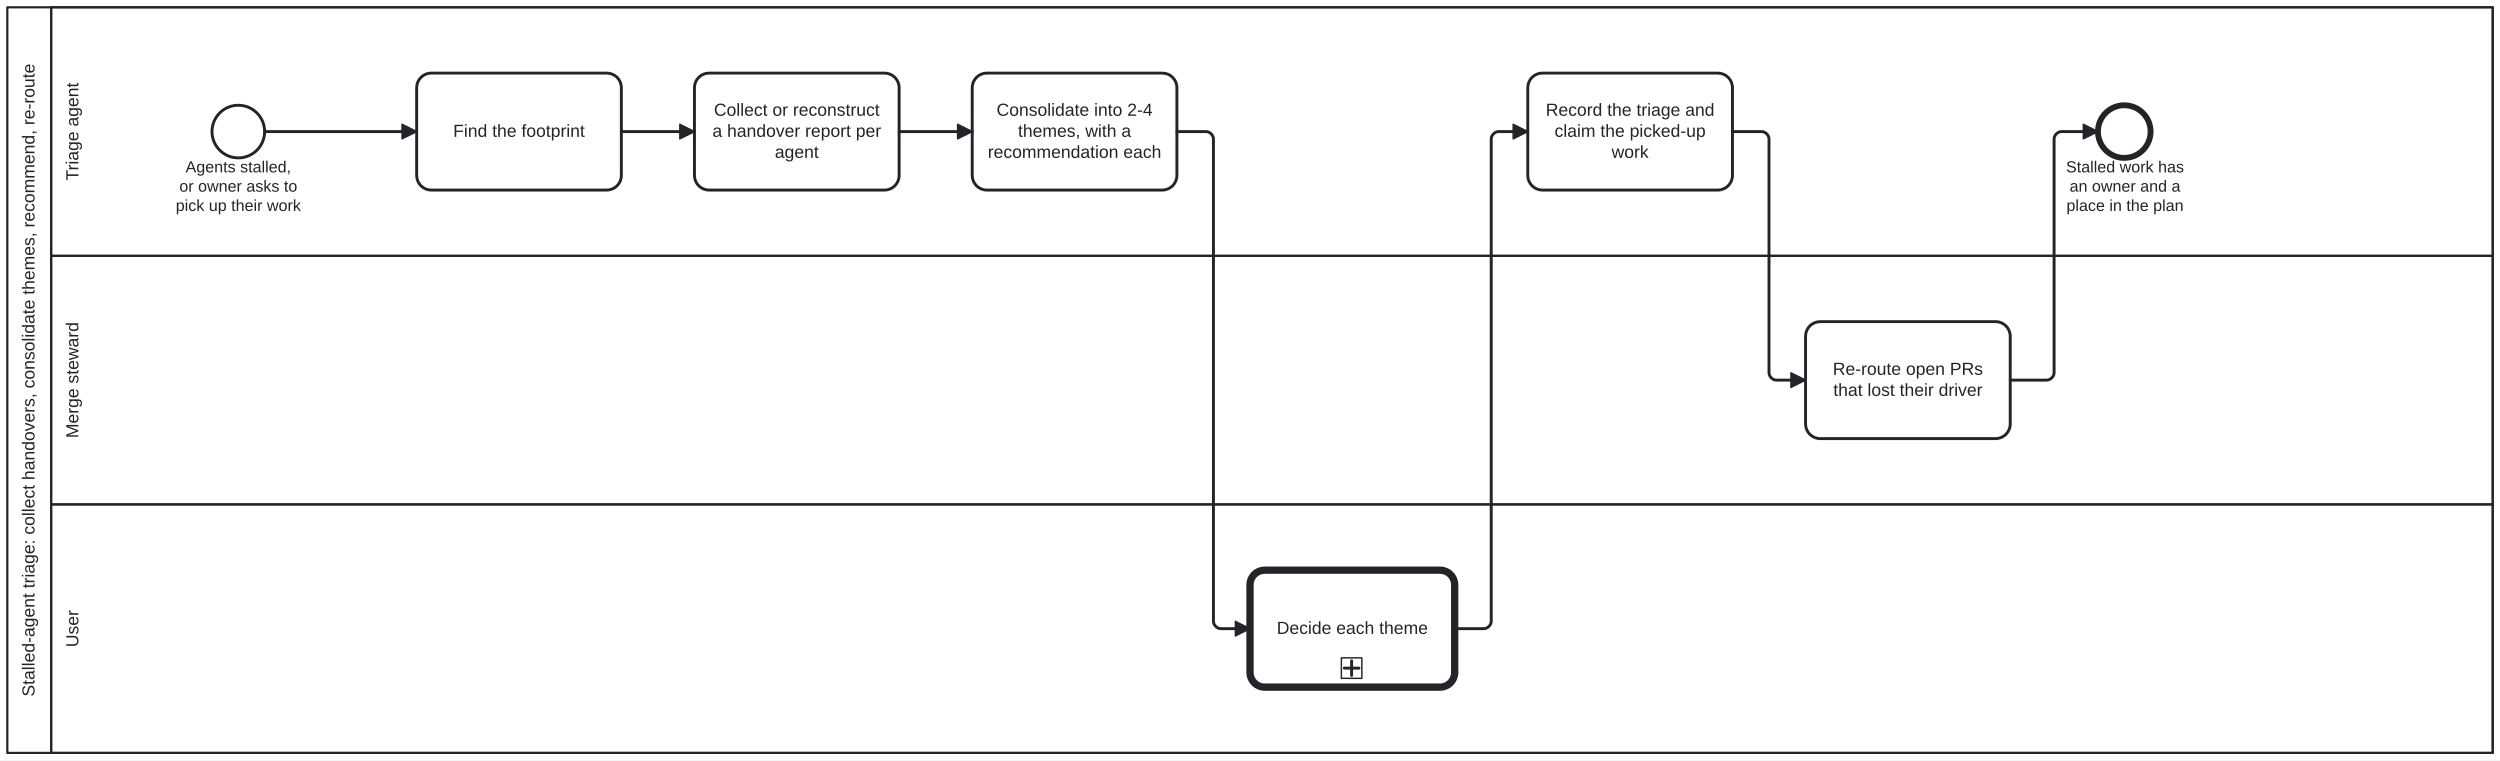
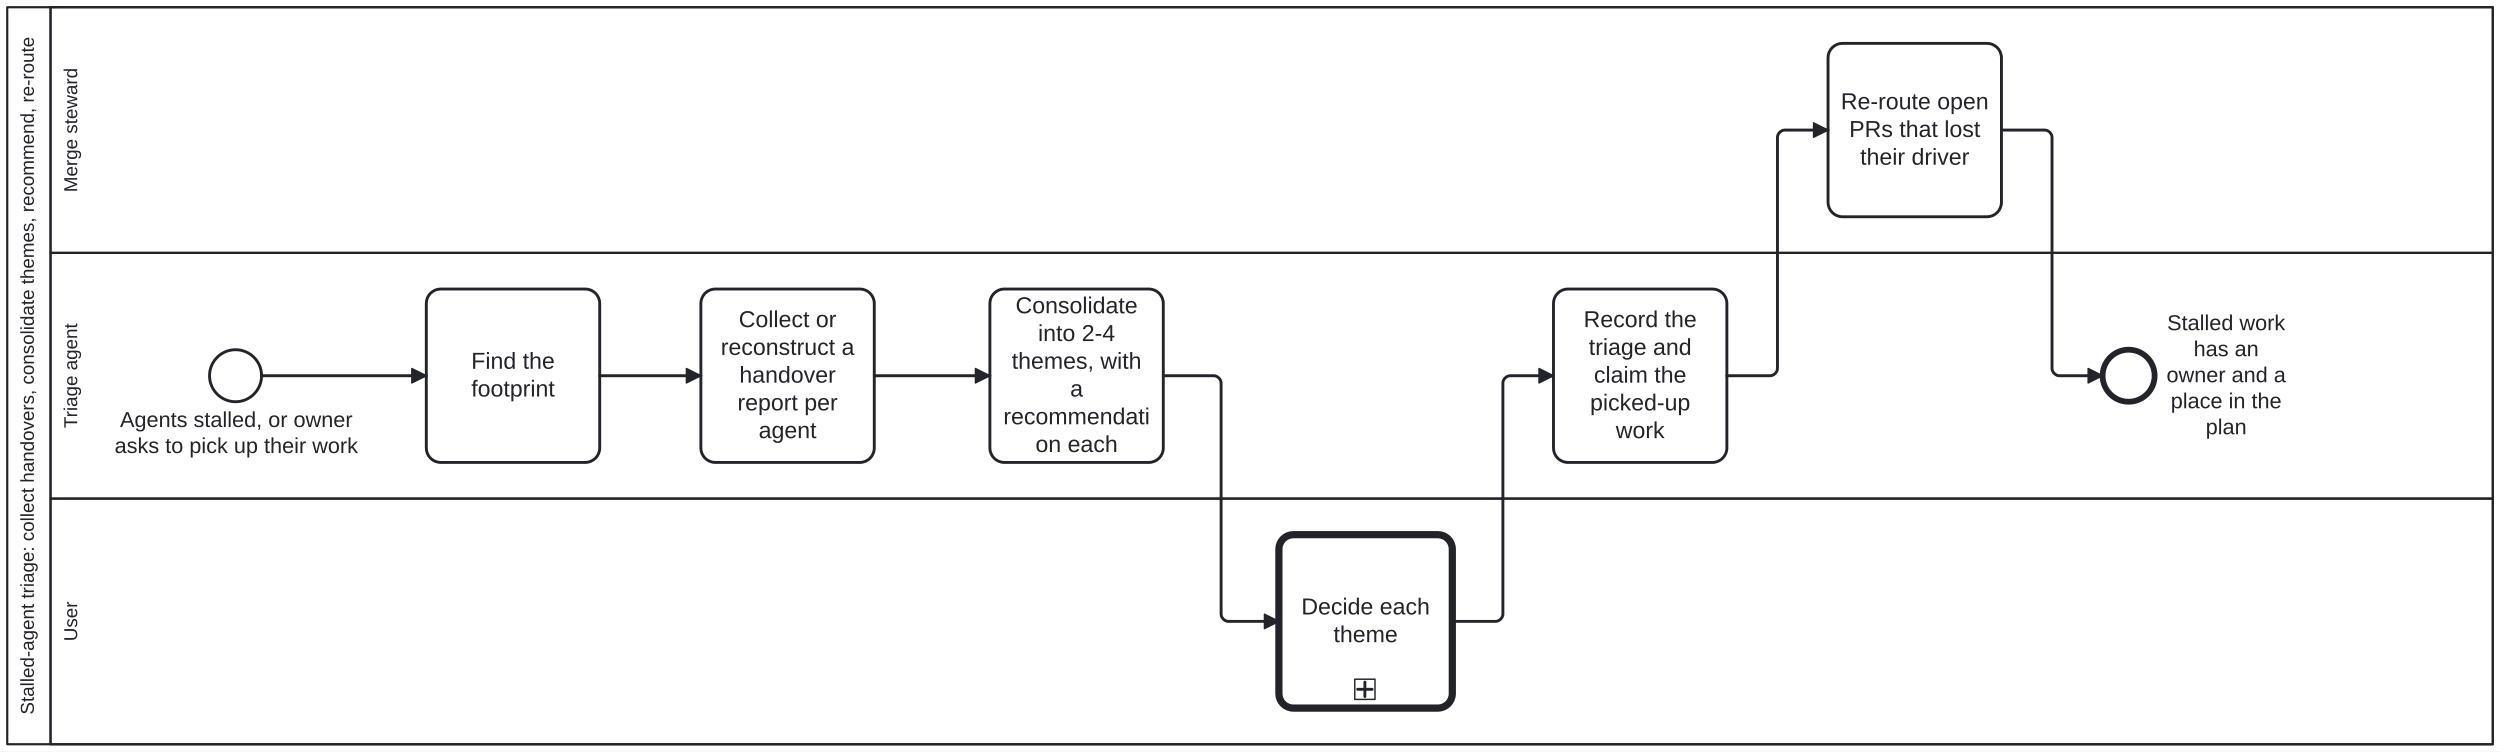
- <svg xmlns="http://www.w3.org/2000/svg" width="100%" style="max-width:100%;height:auto" viewBox="155 75 1710 520" version="1.1">
-   <rect x="155" y="75" width="1710" height="520" fill="#ffffff" />
+ <svg xmlns="http://www.w3.org/2000/svg" width="100%" style="max-width:100%;height:auto" viewBox="155 75 1730 520" version="1.1">
+   <rect x="155" y="75" width="1730" height="520" fill="#ffffff" />
  <g class="djs-group">
    <g class="djs-element djs-shape" data-element-id="Participant_Process_StalledAgentTriage" style="display: block;" transform="matrix(1 0 0 1 160 80)">
      <g class="djs-visual">
-         <rect x="0" y="0" width="1700" height="510" rx="0" ry="0" style="stroke-linecap: round; stroke-linejoin: round; stroke: rgb(34, 36, 42); stroke-width: 1.5px; fill: white; fill-opacity: 0.95;" />
+         <rect x="0" y="0" width="1720" height="510" rx="0" ry="0" style="stroke-linecap: round; stroke-linejoin: round; stroke: rgb(34, 36, 42); stroke-width: 1.5px; fill: white; fill-opacity: 0.95;" />
        <path style="fill: none; stroke-linecap: round; stroke-linejoin: round; stroke: rgb(34, 36, 42); stroke-width: 1.5px;" d="M30,0L30,510" />
-         <text lineHeight="1.2" class="djs-label" style="font-family: Arial, sans-serif; font-size: 12px; font-weight: normal; fill: rgb(34, 36, 42);" transform="matrix(-1.83697e-16 -1 1 -1.83697e-16 0 510)">
-           <tspan x="38.552" y="18.6">Stalled-agent triage: collect handovers, consolidate themes, recommend, re-route</tspan>
+         <text lineHeight="1.05" class="djs-label" transform="matrix(-1.83697e-16 -1 1 -1.83697e-16 0 510)" style="font-family: Arial, sans-serif; font-size: 13px; font-weight: normal; fill: rgb(34, 36, 42);">
+           <tspan x="20.514" y="18.413">Stalled-agent triage: collect handovers, consolidate themes, recommend, re-route</tspan>
        </text>
      </g>
-       <rect class="djs-hit djs-hit-all" x="0" y="0" width="1700" height="510" style="fill: none; stroke-opacity: 0; stroke: white; stroke-width: 15px;" />
+       <rect class="djs-hit djs-hit-all" x="0" y="0" width="1720" height="510" style="fill: none; stroke-opacity: 0; stroke: white; stroke-width: 15px;" />
    </g>
    <g class="djs-children">
      <g class="djs-group">
        <g class="djs-element djs-shape" data-element-id="Lane_User" style="display: block;" transform="matrix(1 0 0 1 190 420)">
          <g class="djs-visual">
-             <rect x="0" y="0" width="1670" height="170" rx="0" ry="0" style="stroke-linecap: round; stroke-linejoin: round; stroke: rgb(34, 36, 42); stroke-width: 1.5px; fill: white; fill-opacity: 0.25;" />
-             <text lineHeight="1.2" class="djs-label" style="font-family: Arial, sans-serif; font-size: 12px; font-weight: normal; fill: rgb(34, 36, 42);" transform="matrix(-1.83697e-16 -1 1 -1.83697e-16 0 170)">
-               <tspan x="72.332" y="18.6">User</tspan>
-             </text>
-           </g>
-           <rect class="djs-hit djs-hit-all" x="0" y="0" width="1670" height="170" style="fill: none; stroke-opacity: 0; stroke: white; stroke-width: 15px;" />
-         </g>
-       </g>
-       <g class="djs-group">
-         <g class="djs-element djs-shape" data-element-id="Lane_Steward" style="display: block;" transform="matrix(1 0 0 1 190 250)">
-           <g class="djs-visual">
-             <rect x="0" y="0" width="1670" height="170" rx="0" ry="0" style="stroke-linecap: round; stroke-linejoin: round; stroke: rgb(34, 36, 42); stroke-width: 1.5px; fill: white; fill-opacity: 0.25;" />
-             <text lineHeight="1.2" class="djs-label" style="font-family: Arial, sans-serif; font-size: 12px; font-weight: normal; fill: rgb(34, 36, 42);" transform="matrix(-1.83697e-16 -1 1 -1.83697e-16 0 170)">
-               <tspan x="45.317" y="18.6">Merge steward</tspan>
-             </text>
-           </g>
-           <rect class="djs-hit djs-hit-all" x="0" y="0" width="1670" height="170" style="fill: none; stroke-opacity: 0; stroke: white; stroke-width: 15px;" />
-         </g>
-       </g>
-       <g class="djs-group">
-         <g class="djs-element djs-shape" data-element-id="Lane_Triage" style="display: block;" transform="matrix(1 0 0 1 190 80)">
-           <g class="djs-visual">
-             <rect x="0" y="0" width="1670" height="170" rx="0" ry="0" style="stroke-linecap: round; stroke-linejoin: round; stroke: rgb(34, 36, 42); stroke-width: 1.5px; fill: white; fill-opacity: 0.25;" />
-             <text lineHeight="1.2" class="djs-label" style="font-family: Arial, sans-serif; font-size: 12px; font-weight: normal; fill: rgb(34, 36, 42);" transform="matrix(-1.83697e-16 -1 1 -1.83697e-16 0 170)">
-               <tspan x="51.534" y="18.6">Triage agent</tspan>
-             </text>
-           </g>
-           <rect class="djs-hit djs-hit-all" x="0" y="0" width="1670" height="170" style="fill: none; stroke-opacity: 0; stroke: white; stroke-width: 15px;" />
-         </g>
-       </g>
-       <g class="djs-group">
-         <g class="djs-element djs-shape" data-element-id="Start_SAT" style="display: block;" transform="matrix(1 0 0 1 300 147)">
+             <rect x="0" y="0" width="1690" height="170" rx="0" ry="0" style="stroke-linecap: round; stroke-linejoin: round; stroke: rgb(34, 36, 42); stroke-width: 1.5px; fill: white; fill-opacity: 0.25;" />
+             <text lineHeight="1.05" class="djs-label" transform="matrix(-1.83697e-16 -1 1 -1.83697e-16 0 170)" style="font-family: Arial, sans-serif; font-size: 13px; font-weight: normal; fill: rgb(34, 36, 42);">
+               <tspan x="71.276" y="18.413">User</tspan>
+             </text>
+           </g>
+           <rect class="djs-hit djs-hit-all" x="0" y="0" width="1690" height="170" style="fill: none; stroke-opacity: 0; stroke: white; stroke-width: 15px;" />
+         </g>
+       </g>
+       <g class="djs-group">
+         <g class="djs-element djs-shape" data-element-id="Lane_Steward" style="display: block;" transform="matrix(1 0 0 1 190 80)">
+           <g class="djs-visual">
+             <rect x="0" y="0" width="1690" height="170" rx="0" ry="0" style="stroke-linecap: round; stroke-linejoin: round; stroke: rgb(34, 36, 42); stroke-width: 1.5px; fill: white; fill-opacity: 0.25;" />
+             <text lineHeight="1.05" class="djs-label" transform="matrix(-1.83697e-16 -1 1 -1.83697e-16 0 170)" style="font-family: Arial, sans-serif; font-size: 13px; font-weight: normal; fill: rgb(34, 36, 42);">
+               <tspan x="42.01" y="18.413">Merge steward</tspan>
+             </text>
+           </g>
+           <rect class="djs-hit djs-hit-all" x="0" y="0" width="1690" height="170" style="fill: none; stroke-opacity: 0; stroke: white; stroke-width: 15px;" />
+         </g>
+       </g>
+       <g class="djs-group">
+         <g class="djs-element djs-shape" data-element-id="Lane_Triage" style="display: block;" transform="matrix(1 0 0 1 190 250)">
+           <g class="djs-visual">
+             <rect x="0" y="0" width="1690" height="170" rx="0" ry="0" style="stroke-linecap: round; stroke-linejoin: round; stroke: rgb(34, 36, 42); stroke-width: 1.5px; fill: white; fill-opacity: 0.25;" />
+             <text lineHeight="1.05" class="djs-label" transform="matrix(-1.83697e-16 -1 1 -1.83697e-16 0 170)" style="font-family: Arial, sans-serif; font-size: 13px; font-weight: normal; fill: rgb(34, 36, 42);">
+               <tspan x="48.745" y="18.413">Triage agent</tspan>
+             </text>
+           </g>
+           <rect class="djs-hit djs-hit-all" x="0" y="0" width="1690" height="170" style="fill: none; stroke-opacity: 0; stroke: white; stroke-width: 15px;" />
+         </g>
+       </g>
+       <g class="djs-group">
+         <g class="djs-element djs-shape" data-element-id="Start_SAT" style="display: block;" transform="matrix(1 0 0 1 300 317)">
          <g class="djs-visual">
            <circle cx="18" cy="18" r="18" style="stroke-linecap: round; stroke-linejoin: round; stroke: rgb(34, 36, 42); stroke-width: 2px; fill: white; fill-opacity: 0.95;" />
          </g>
          <rect class="djs-hit djs-hit-all" x="0" y="0" width="36" height="36" style="fill: none; stroke-opacity: 0; stroke: white; stroke-width: 15px;" />
        </g>
      </g>
      <g class="djs-group">
-         <g class="djs-element djs-shape" data-element-id="Start_SAT_label" style="display: block;" transform="matrix(1 0 0 1 275 183)">
-           <g class="djs-visual">
-             <text lineHeight="1.2" class="djs-label" style="font-family: Arial, sans-serif; font-size: 11px; font-weight: normal; fill: rgb(34, 36, 42);">
-               <tspan x="6.922" y="9.9">Agents stalled, </tspan>
-               <tspan x="2.65" y="23.1">or owner asks to </tspan>
-               <tspan x="0.206" y="36.3">pick up their work</tspan>
-             </text>
-           </g>
-           <rect class="djs-hit djs-hit-all" x="0" y="0" width="86" height="40" style="fill: none; stroke-opacity: 0; stroke: white; stroke-width: 15px;" />
-         </g>
-       </g>
-       <g class="djs-group">
-         <g class="djs-element djs-shape" data-element-id="A_Footprint" style="display: block;" transform="matrix(1 0 0 1 440 125)">
-           <g class="djs-visual">
-             <rect x="0" y="0" width="140" height="80" rx="10" ry="10" style="stroke-linecap: round; stroke-linejoin: round; stroke: rgb(34, 36, 42); stroke-width: 2px; fill: white; fill-opacity: 0.95;" />
-             <text lineHeight="1.2" class="djs-label" style="font-family: Arial, sans-serif; font-size: 12px; font-weight: normal; fill: rgb(34, 36, 42);">
-               <tspan x="24.974" y="43.6">Find the footprint</tspan>
-             </text>
-           </g>
-           <rect class="djs-hit djs-hit-all" x="0" y="0" width="140" height="80" style="fill: none; stroke-opacity: 0; stroke: white; stroke-width: 15px;" />
-         </g>
-       </g>
-       <g class="djs-group">
-         <g class="djs-element djs-shape" data-element-id="A_Collect" style="display: block;" transform="matrix(1 0 0 1 630 125)">
-           <g class="djs-visual">
-             <rect x="0" y="0" width="140" height="80" rx="10" ry="10" style="stroke-linecap: round; stroke-linejoin: round; stroke: rgb(34, 36, 42); stroke-width: 2px; fill: white; fill-opacity: 0.95;" />
-             <text lineHeight="1.2" class="djs-label" style="font-family: Arial, sans-serif; font-size: 12px; font-weight: normal; fill: rgb(34, 36, 42);">
-               <tspan x="13.313" y="29.2">Collect or reconstruct </tspan>
-               <tspan x="12.297" y="43.6">a handover report per </tspan>
-               <tspan x="54.985" y="58">agent</tspan>
-             </text>
-           </g>
-           <rect class="djs-hit djs-hit-all" x="0" y="0" width="140" height="80" style="fill: none; stroke-opacity: 0; stroke: white; stroke-width: 15px;" />
-         </g>
-       </g>
-       <g class="djs-group">
-         <g class="djs-element djs-shape" data-element-id="A_Consolidate" style="display: block;" transform="matrix(1 0 0 1 820 125)">
-           <g class="djs-visual">
-             <rect x="0" y="0" width="140" height="80" rx="10" ry="10" style="stroke-linecap: round; stroke-linejoin: round; stroke: rgb(34, 36, 42); stroke-width: 2px; fill: white; fill-opacity: 0.95;" />
-             <text lineHeight="1.2" class="djs-label" style="font-family: Arial, sans-serif; font-size: 12px; font-weight: normal; fill: rgb(34, 36, 42);">
-               <tspan x="16.633" y="29.2">Consolidate into 2-4 </tspan>
-               <tspan x="31.316" y="43.6">themes, with a </tspan>
-               <tspan x="10.633" y="58">recommendation each</tspan>
-             </text>
-           </g>
-           <rect class="djs-hit djs-hit-all" x="0" y="0" width="140" height="80" style="fill: none; stroke-opacity: 0; stroke: white; stroke-width: 15px;" />
+         <g class="djs-element djs-shape" data-element-id="Start_SAT_label" style="display: block;" transform="matrix(1 0 0 1 234 357)">
+           <g class="djs-visual">
+             <text lineHeight="1.2" class="djs-label" style="font-family: Arial, sans-serif; font-size: 15px; font-weight: normal; fill: rgb(34, 36, 42);">
+               <tspan x="4.04" y="13.5">Agents stalled, or owner </tspan>
+               <tspan x="0.301" y="31.5">asks to pick up their work</tspan>
+             </text>
+           </g>
+           <rect class="djs-hit djs-hit-all" x="0" y="0" width="169" height="36" style="fill: none; stroke-opacity: 0; stroke: white; stroke-width: 15px;" />
+         </g>
+       </g>
+       <g class="djs-group">
+         <g class="djs-element djs-shape" data-element-id="A_Footprint" style="display: block;" transform="matrix(1 0 0 1 450 275)">
+           <g class="djs-visual">
+             <rect x="0" y="0" width="120" height="120" rx="10" ry="10" style="stroke-linecap: round; stroke-linejoin: round; stroke: rgb(34, 36, 42); stroke-width: 2px; fill: white; fill-opacity: 0.95;" />
+             <text lineHeight="1.2" class="djs-label" style="font-family: Arial, sans-serif; font-size: 16px; font-weight: normal; fill: rgb(34, 36, 42);">
+               <tspan x="31.094" y="55.2">Find the </tspan>
+               <tspan x="31.094" y="74.4">footprint</tspan>
+             </text>
+           </g>
+           <rect class="djs-hit djs-hit-all" x="0" y="0" width="120" height="120" style="fill: none; stroke-opacity: 0; stroke: white; stroke-width: 15px;" />
+         </g>
+       </g>
+       <g class="djs-group">
+         <g class="djs-element djs-shape" data-element-id="A_Collect" style="display: block;" transform="matrix(1 0 0 1 640 275)">
+           <g class="djs-visual">
+             <rect x="0" y="0" width="120" height="120" rx="10" ry="10" style="stroke-linecap: round; stroke-linejoin: round; stroke: rgb(34, 36, 42); stroke-width: 2px; fill: white; fill-opacity: 0.95;" />
+             <text lineHeight="1.2" class="djs-label" style="font-family: Arial, sans-serif; font-size: 16px; font-weight: normal; fill: rgb(34, 36, 42);">
+               <tspan x="26.211" y="26.4">Collect or </tspan>
+               <tspan x="13.758" y="45.6">reconstruct a </tspan>
+               <tspan x="26.641" y="64.8">handover </tspan>
+               <tspan x="25.316" y="84">report per </tspan>
+               <tspan x="39.98" y="103.2">agent</tspan>
+             </text>
+           </g>
+           <rect class="djs-hit djs-hit-all" x="0" y="0" width="120" height="120" style="fill: none; stroke-opacity: 0; stroke: white; stroke-width: 15px;" />
+         </g>
+       </g>
+       <g class="djs-group">
+         <g class="djs-element djs-shape" data-element-id="A_Consolidate" style="display: block;" transform="matrix(1 0 0 1 840 275)">
+           <g class="djs-visual">
+             <rect x="0" y="0" width="120" height="120" rx="10" ry="10" style="stroke-linecap: round; stroke-linejoin: round; stroke: rgb(34, 36, 42); stroke-width: 2px; fill: white; fill-opacity: 0.95;" />
+             <text lineHeight="1.2" class="djs-label" style="font-family: Arial, sans-serif; font-size: 16px; font-weight: normal; fill: rgb(34, 36, 42);">
+               <tspan x="17.75" y="16.8">Consolidate </tspan>
+               <tspan x="33.316" y="36">into 2-4 </tspan>
+               <tspan x="15.094" y="55.2">themes, with </tspan>
+               <tspan x="55.551" y="74.4">a </tspan>
+               <tspan x="9.312" y="93.6">recommendati</tspan>
+               <tspan x="31.531" y="112.8">on each</tspan>
+             </text>
+           </g>
+           <rect class="djs-hit djs-hit-all" x="0" y="0" width="120" height="120" style="fill: none; stroke-opacity: 0; stroke: white; stroke-width: 15px;" />
        </g>
      </g>
      <g class="djs-group">
        <a class="fa-subprocess-link" href="https://litlfred.github.io/folio-assistant/cat-harness/process/Process_AskThePerson" target="_top">
-           <g class="djs-element djs-shape" data-element-id="U_Decide" style="display: block;" transform="matrix(1 0 0 1 1010 465)">
+           <g class="djs-element djs-shape" data-element-id="U_Decide" style="display: block;" transform="matrix(1 0 0 1 1040 445)">
            <g class="djs-visual">
-               <rect x="0" y="0" width="140" height="80" rx="10" ry="10" style="stroke-linecap: round; stroke-linejoin: round; stroke: rgb(34, 36, 42); stroke-width: 5px; fill: white; fill-opacity: 0.95;" />
-               <text lineHeight="1.2" class="djs-label" style="font-family: Arial, sans-serif; font-size: 12px; font-weight: normal; fill: rgb(34, 36, 42);">
-                 <tspan x="18.303" y="43.6">Decide each theme</tspan>
+               <rect x="0" y="0" width="120" height="120" rx="10" ry="10" style="stroke-linecap: round; stroke-linejoin: round; stroke: rgb(34, 36, 42); stroke-width: 5px; fill: white; fill-opacity: 0.95;" />
+               <text lineHeight="1.2" class="djs-label" style="font-family: Arial, sans-serif; font-size: 16px; font-weight: normal; fill: rgb(34, 36, 42);">
+                 <tspan x="15.527" y="55.2">Decide each </tspan>
+                 <tspan x="37.766" y="74.4">theme</tspan>
              </text>
-               <rect x="0" y="0" width="14" height="14" rx="0" ry="0" style="stroke-linecap: round; stroke-linejoin: round; stroke: rgb(34, 36, 42); stroke-width: 1px; fill: white;" transform="matrix(1 0 0 1 62.5 60)" />
-               <path data-marker="sub-process" d="m62.5,60 m 7,2 l 0,10 m -5,-5 l 10,0" style="fill: white; stroke-linecap: round; stroke-linejoin: round; stroke: rgb(34, 36, 42); stroke-width: 2px;" />
+               <rect x="0" y="0" width="14" height="14" rx="0" ry="0" style="stroke-linecap: round; stroke-linejoin: round; stroke: rgb(34, 36, 42); stroke-width: 1px; fill: white;" transform="matrix(1 0 0 1 52.5 100)" />
+               <path data-marker="sub-process" d="m52.5,100 m 7,2 l 0,10 m -5,-5 l 10,0" style="fill: white; stroke-linecap: round; stroke-linejoin: round; stroke: rgb(34, 36, 42); stroke-width: 2px;" />
            </g>
-             <rect class="djs-hit djs-hit-all" x="0" y="0" width="140" height="80" style="fill: none; stroke-opacity: 0; stroke: white; stroke-width: 15px;" />
+             <rect class="djs-hit djs-hit-all" x="0" y="0" width="120" height="120" style="fill: none; stroke-opacity: 0; stroke: white; stroke-width: 15px;" />
          </g>
        </a>
      </g>
      <g class="djs-group">
-         <g class="djs-element djs-shape" data-element-id="A_Record" style="display: block;" transform="matrix(1 0 0 1 1200 125)">
-           <g class="djs-visual">
-             <rect x="0" y="0" width="140" height="80" rx="10" ry="10" style="stroke-linecap: round; stroke-linejoin: round; stroke: rgb(34, 36, 42); stroke-width: 2px; fill: white; fill-opacity: 0.95;" />
-             <text lineHeight="1.2" class="djs-label" style="font-family: Arial, sans-serif; font-size: 12px; font-weight: normal; fill: rgb(34, 36, 42);">
-               <tspan x="12.297" y="29.2">Record the triage and </tspan>
-               <tspan x="18.309" y="43.6">claim the picked-up </tspan>
-               <tspan x="57.332" y="58">work</tspan>
-             </text>
-           </g>
-           <rect class="djs-hit djs-hit-all" x="0" y="0" width="140" height="80" style="fill: none; stroke-opacity: 0; stroke: white; stroke-width: 15px;" />
-         </g>
-       </g>
-       <g class="djs-group">
-         <g class="djs-element djs-shape" data-element-id="S_Reroute" style="display: block;" transform="matrix(1 0 0 1 1390 295)">
-           <g class="djs-visual">
-             <rect x="0" y="0" width="140" height="80" rx="10" ry="10" style="stroke-linecap: round; stroke-linejoin: round; stroke: rgb(34, 36, 42); stroke-width: 2px; fill: white; fill-opacity: 0.95;" />
-             <text lineHeight="1.2" class="djs-label" style="font-family: Arial, sans-serif; font-size: 12px; font-weight: normal; fill: rgb(34, 36, 42);">
-               <tspan x="18.64" y="36.4">Re-route open PRs </tspan>
-               <tspan x="18.979" y="50.8">that lost their driver</tspan>
-             </text>
-           </g>
-           <rect class="djs-hit djs-hit-all" x="0" y="0" width="140" height="80" style="fill: none; stroke-opacity: 0; stroke: white; stroke-width: 15px;" />
-         </g>
-       </g>
-       <g class="djs-group">
-         <g class="djs-element djs-shape" data-element-id="End_SAT" style="display: block;" transform="matrix(1 0 0 1 1590 147)">
+         <g class="djs-element djs-shape" data-element-id="A_Record" style="display: block;" transform="matrix(1 0 0 1 1230 275)">
+           <g class="djs-visual">
+             <rect x="0" y="0" width="120" height="120" rx="10" ry="10" style="stroke-linecap: round; stroke-linejoin: round; stroke: rgb(34, 36, 42); stroke-width: 2px; fill: white; fill-opacity: 0.95;" />
+             <text lineHeight="1.2" class="djs-label" style="font-family: Arial, sans-serif; font-size: 16px; font-weight: normal; fill: rgb(34, 36, 42);">
+               <tspan x="20.867" y="26.4">Record the </tspan>
+               <tspan x="24.418" y="45.6">triage and </tspan>
+               <tspan x="27.988" y="64.8">claim the </tspan>
+               <tspan x="25.312" y="84">picked-up </tspan>
+               <tspan x="43.109" y="103.2">work</tspan>
+             </text>
+           </g>
+           <rect class="djs-hit djs-hit-all" x="0" y="0" width="120" height="120" style="fill: none; stroke-opacity: 0; stroke: white; stroke-width: 15px;" />
+         </g>
+       </g>
+       <g class="djs-group">
+         <g class="djs-element djs-shape" data-element-id="S_Reroute" style="display: block;" transform="matrix(1 0 0 1 1420 105)">
+           <g class="djs-visual">
+             <rect x="0" y="0" width="120" height="120" rx="10" ry="10" style="stroke-linecap: round; stroke-linejoin: round; stroke: rgb(34, 36, 42); stroke-width: 2px; fill: white; fill-opacity: 0.95;" />
+             <text lineHeight="1.2" class="djs-label" style="font-family: Arial, sans-serif; font-size: 16px; font-weight: normal; fill: rgb(34, 36, 42);">
+               <tspan x="8.855" y="45.6">Re-route open </tspan>
+               <tspan x="14.648" y="64.8">PRs that lost </tspan>
+               <tspan x="22.211" y="84">their driver</tspan>
+             </text>
+           </g>
+           <rect class="djs-hit djs-hit-all" x="0" y="0" width="120" height="120" style="fill: none; stroke-opacity: 0; stroke: white; stroke-width: 15px;" />
+         </g>
+       </g>
+       <g class="djs-group">
+         <g class="djs-element djs-shape" data-element-id="End_SAT" style="display: block;" transform="matrix(1 0 0 1 1610 317)">
          <g class="djs-visual">
            <circle cx="18" cy="18" r="18" style="stroke-linecap: round; stroke-linejoin: round; stroke: rgb(34, 36, 42); stroke-width: 4px; fill: white; fill-opacity: 0.95;" />
          </g>
          <rect class="djs-hit djs-hit-all" x="0" y="0" width="36" height="36" style="fill: none; stroke-opacity: 0; stroke: white; stroke-width: 15px;" />
        </g>
      </g>
      <g class="djs-group">
-         <g class="djs-element djs-shape" data-element-id="End_SAT_label" style="display: block;" transform="matrix(1 0 0 1 1568 183)">
-           <g class="djs-visual">
-             <text lineHeight="1.2" class="djs-label" style="font-family: Arial, sans-serif; font-size: 11px; font-weight: normal; fill: rgb(34, 36, 42);">
-               <tspan x="0.147" y="9.9">Stalled work has</tspan>
-               <tspan x="2.583" y="23.1">an owner and a </tspan>
-               <tspan x="0.442" y="36.3">place in the plan</tspan>
-             </text>
-           </g>
-           <rect class="djs-hit djs-hit-all" x="0" y="0" width="81" height="40" style="fill: none; stroke-opacity: 0; stroke: white; stroke-width: 15px;" />
+         <g class="djs-element djs-shape" data-element-id="End_SAT_label" style="display: block;" transform="matrix(1 0 0 1 1654 290)">
+           <g class="djs-visual">
+             <text lineHeight="1.2" class="djs-label" style="font-family: Arial, sans-serif; font-size: 15px; font-weight: normal; fill: rgb(34, 36, 42);">
+               <tspan x="0.649" y="13.5">Stalled work</tspan>
+               <tspan x="18.982" y="31.5">has an </tspan>
+               <tspan x="0.221" y="49.5">owner and a </tspan>
+               <tspan x="3.139" y="67.5">place in the</tspan>
+               <tspan x="27.32" y="85.5">plan</tspan>
+             </text>
+           </g>
+           <rect class="djs-hit djs-hit-all" x="0" y="0" width="83" height="90" style="fill: none; stroke-opacity: 0; stroke: white; stroke-width: 15px;" />
        </g>
      </g>
      <g class="djs-group">
        <g class="djs-element djs-connection" data-element-id="SF_Process_StalledAgentTriage_1" style="display: block;">
          <g class="djs-visual">
            <defs>
              <marker id="folio-marker-1" viewBox="0 0 20 20" refX="11" refY="10" markerWidth="10" markerHeight="10" orient="auto">
                <path d="M 1 5 L 11 10 L 1 15 Z" style="stroke-linecap: round; stroke-linejoin: round; stroke: rgb(34, 36, 42); stroke-width: 1px; fill: rgb(34, 36, 42);" />
              </marker>
            </defs>
-             <path data-corner-radius="5" style="fill: none; stroke-linecap: round; stroke-linejoin: round; stroke: rgb(34, 36, 42); stroke-width: 2px; marker-end: url('#folio-marker-1');" d="M336,165L440,165" />
-           </g>
-           <path d="M336,165L440,165" class="djs-hit djs-hit-stroke" style="fill: none; stroke-opacity: 0; stroke: white; stroke-width: 15px;" />
+             <path data-corner-radius="5" style="fill: none; stroke-linecap: round; stroke-linejoin: round; stroke: rgb(34, 36, 42); stroke-width: 2px; marker-end: url('#folio-marker-1');" d="M336,335L450,335" />
+           </g>
+           <path d="M336,335L450,335" class="djs-hit djs-hit-stroke" style="fill: none; stroke-opacity: 0; stroke: white; stroke-width: 15px;" />
        </g>
      </g>
      <g class="djs-group">
        <g class="djs-element djs-connection" data-element-id="SF_Process_StalledAgentTriage_2" style="display: block;">
          <g class="djs-visual">
            <defs>
              <marker id="folio-marker-2" viewBox="0 0 20 20" refX="11" refY="10" markerWidth="10" markerHeight="10" orient="auto">
                <path d="M 1 5 L 11 10 L 1 15 Z" style="stroke-linecap: round; stroke-linejoin: round; stroke: rgb(34, 36, 42); stroke-width: 1px; fill: rgb(34, 36, 42);" />
              </marker>
            </defs>
-             <path data-corner-radius="5" style="fill: none; stroke-linecap: round; stroke-linejoin: round; stroke: rgb(34, 36, 42); stroke-width: 2px; marker-end: url('#folio-marker-2');" d="M580,165L630,165" />
-           </g>
-           <path d="M580,165L630,165" class="djs-hit djs-hit-stroke" style="fill: none; stroke-opacity: 0; stroke: white; stroke-width: 15px;" />
+             <path data-corner-radius="5" style="fill: none; stroke-linecap: round; stroke-linejoin: round; stroke: rgb(34, 36, 42); stroke-width: 2px; marker-end: url('#folio-marker-2');" d="M570,335L640,335" />
+           </g>
+           <path d="M570,335L640,335" class="djs-hit djs-hit-stroke" style="fill: none; stroke-opacity: 0; stroke: white; stroke-width: 15px;" />
        </g>
      </g>
      <g class="djs-group">
        <g class="djs-element djs-connection" data-element-id="SF_Process_StalledAgentTriage_3" style="display: block;">
          <g class="djs-visual">
            <defs>
              <marker id="folio-marker-3" viewBox="0 0 20 20" refX="11" refY="10" markerWidth="10" markerHeight="10" orient="auto">
                <path d="M 1 5 L 11 10 L 1 15 Z" style="stroke-linecap: round; stroke-linejoin: round; stroke: rgb(34, 36, 42); stroke-width: 1px; fill: rgb(34, 36, 42);" />
              </marker>
            </defs>
-             <path data-corner-radius="5" style="fill: none; stroke-linecap: round; stroke-linejoin: round; stroke: rgb(34, 36, 42); stroke-width: 2px; marker-end: url('#folio-marker-3');" d="M770,165L820,165" />
-           </g>
-           <path d="M770,165L820,165" class="djs-hit djs-hit-stroke" style="fill: none; stroke-opacity: 0; stroke: white; stroke-width: 15px;" />
+             <path data-corner-radius="5" style="fill: none; stroke-linecap: round; stroke-linejoin: round; stroke: rgb(34, 36, 42); stroke-width: 2px; marker-end: url('#folio-marker-3');" d="M760,335L840,335" />
+           </g>
+           <path d="M760,335L840,335" class="djs-hit djs-hit-stroke" style="fill: none; stroke-opacity: 0; stroke: white; stroke-width: 15px;" />
        </g>
      </g>
      <g class="djs-group">
        <g class="djs-element djs-connection" data-element-id="SF_Process_StalledAgentTriage_4" style="display: block;">
          <g class="djs-visual">
            <defs>
              <marker id="folio-marker-4" viewBox="0 0 20 20" refX="11" refY="10" markerWidth="10" markerHeight="10" orient="auto">
                <path d="M 1 5 L 11 10 L 1 15 Z" style="stroke-linecap: round; stroke-linejoin: round; stroke: rgb(34, 36, 42); stroke-width: 1px; fill: rgb(34, 36, 42);" />
              </marker>
            </defs>
-             <path data-corner-radius="5" style="fill: none; stroke-linecap: round; stroke-linejoin: round; stroke: rgb(34, 36, 42); stroke-width: 2px; marker-end: url('#folio-marker-4');" d="M960,165L980,165C982.5,165,985,167.5,985,170L985,500C985,502.5,987.5,505,990,505L1010,505" />
-           </g>
-           <path d="M960,165L985,165L985,505L1010,505" class="djs-hit djs-hit-stroke" style="fill: none; stroke-opacity: 0; stroke: white; stroke-width: 15px;" />
+             <path data-corner-radius="5" style="fill: none; stroke-linecap: round; stroke-linejoin: round; stroke: rgb(34, 36, 42); stroke-width: 2px; marker-end: url('#folio-marker-4');" d="M960,335L995,335C997.5,335,1000,337.5,1000,340L1000,500C1000,502.5,1002.5,505,1005,505L1040,505" />
+           </g>
+           <path d="M960,335L1000,335L1000,505L1040,505" class="djs-hit djs-hit-stroke" style="fill: none; stroke-opacity: 0; stroke: white; stroke-width: 15px;" />
        </g>
      </g>
      <g class="djs-group">
        <g class="djs-element djs-connection" data-element-id="SF_Process_StalledAgentTriage_5" style="display: block;">
          <g class="djs-visual">
            <defs>
              <marker id="folio-marker-5" viewBox="0 0 20 20" refX="11" refY="10" markerWidth="10" markerHeight="10" orient="auto">
                <path d="M 1 5 L 11 10 L 1 15 Z" style="stroke-linecap: round; stroke-linejoin: round; stroke: rgb(34, 36, 42); stroke-width: 1px; fill: rgb(34, 36, 42);" />
              </marker>
            </defs>
-             <path data-corner-radius="5" style="fill: none; stroke-linecap: round; stroke-linejoin: round; stroke: rgb(34, 36, 42); stroke-width: 2px; marker-end: url('#folio-marker-5');" d="M1150,505L1170,505C1172.5,505,1175,502.5,1175,500L1175,170C1175,167.5,1177.5,165,1180,165L1200,165" />
-           </g>
-           <path d="M1150,505L1175,505L1175,165L1200,165" class="djs-hit djs-hit-stroke" style="fill: none; stroke-opacity: 0; stroke: white; stroke-width: 15px;" />
+             <path data-corner-radius="5" style="fill: none; stroke-linecap: round; stroke-linejoin: round; stroke: rgb(34, 36, 42); stroke-width: 2px; marker-end: url('#folio-marker-5');" d="M1160,505L1190,505C1192.5,505,1195,502.5,1195,500L1195,340C1195,337.5,1197.5,335,1200,335L1230,335" />
+           </g>
+           <path d="M1160,505L1195,505L1195,335L1230,335" class="djs-hit djs-hit-stroke" style="fill: none; stroke-opacity: 0; stroke: white; stroke-width: 15px;" />
        </g>
      </g>
      <g class="djs-group">
        <g class="djs-element djs-connection" data-element-id="SF_Process_StalledAgentTriage_6" style="display: block;">
          <g class="djs-visual">
            <defs>
              <marker id="folio-marker-6" viewBox="0 0 20 20" refX="11" refY="10" markerWidth="10" markerHeight="10" orient="auto">
                <path d="M 1 5 L 11 10 L 1 15 Z" style="stroke-linecap: round; stroke-linejoin: round; stroke: rgb(34, 36, 42); stroke-width: 1px; fill: rgb(34, 36, 42);" />
              </marker>
            </defs>
-             <path data-corner-radius="5" style="fill: none; stroke-linecap: round; stroke-linejoin: round; stroke: rgb(34, 36, 42); stroke-width: 2px; marker-end: url('#folio-marker-6');" d="M1340,165L1360,165C1362.5,165,1365,167.5,1365,170L1365,330C1365,332.5,1367.5,335,1370,335L1390,335" />
-           </g>
-           <path d="M1340,165L1365,165L1365,335L1390,335" class="djs-hit djs-hit-stroke" style="fill: none; stroke-opacity: 0; stroke: white; stroke-width: 15px;" />
+             <path data-corner-radius="5" style="fill: none; stroke-linecap: round; stroke-linejoin: round; stroke: rgb(34, 36, 42); stroke-width: 2px; marker-end: url('#folio-marker-6');" d="M1350,335L1380,335C1382.5,335,1385,332.5,1385,330L1385,170C1385,167.5,1387.5,165,1390,165L1420,165" />
+           </g>
+           <path d="M1350,335L1385,335L1385,165L1420,165" class="djs-hit djs-hit-stroke" style="fill: none; stroke-opacity: 0; stroke: white; stroke-width: 15px;" />
        </g>
      </g>
      <g class="djs-group">
        <g class="djs-element djs-connection" data-element-id="SF_Process_StalledAgentTriage_7" style="display: block;">
          <g class="djs-visual">
            <defs>
              <marker id="folio-marker-7" viewBox="0 0 20 20" refX="11" refY="10" markerWidth="10" markerHeight="10" orient="auto">
                <path d="M 1 5 L 11 10 L 1 15 Z" style="stroke-linecap: round; stroke-linejoin: round; stroke: rgb(34, 36, 42); stroke-width: 1px; fill: rgb(34, 36, 42);" />
              </marker>
            </defs>
-             <path data-corner-radius="5" style="fill: none; stroke-linecap: round; stroke-linejoin: round; stroke: rgb(34, 36, 42); stroke-width: 2px; marker-end: url('#folio-marker-7');" d="M1530,335L1555,335C1557.5,335,1560,332.5,1560,330L1560,170C1560,167.5,1562.5,165,1565,165L1590,165" />
-           </g>
-           <path d="M1530,335L1560,335L1560,165L1590,165" class="djs-hit djs-hit-stroke" style="fill: none; stroke-opacity: 0; stroke: white; stroke-width: 15px;" />
+             <path data-corner-radius="5" style="fill: none; stroke-linecap: round; stroke-linejoin: round; stroke: rgb(34, 36, 42); stroke-width: 2px; marker-end: url('#folio-marker-7');" d="M1540,165L1570,165C1572.5,165,1575,167.5,1575,170L1575,330C1575,332.5,1577.5,335,1580,335L1610,335" />
+           </g>
+           <path d="M1540,165L1575,165L1575,335L1610,335" class="djs-hit djs-hit-stroke" style="fill: none; stroke-opacity: 0; stroke: white; stroke-width: 15px;" />
        </g>
      </g>
    </g>
  </g>
</svg>
